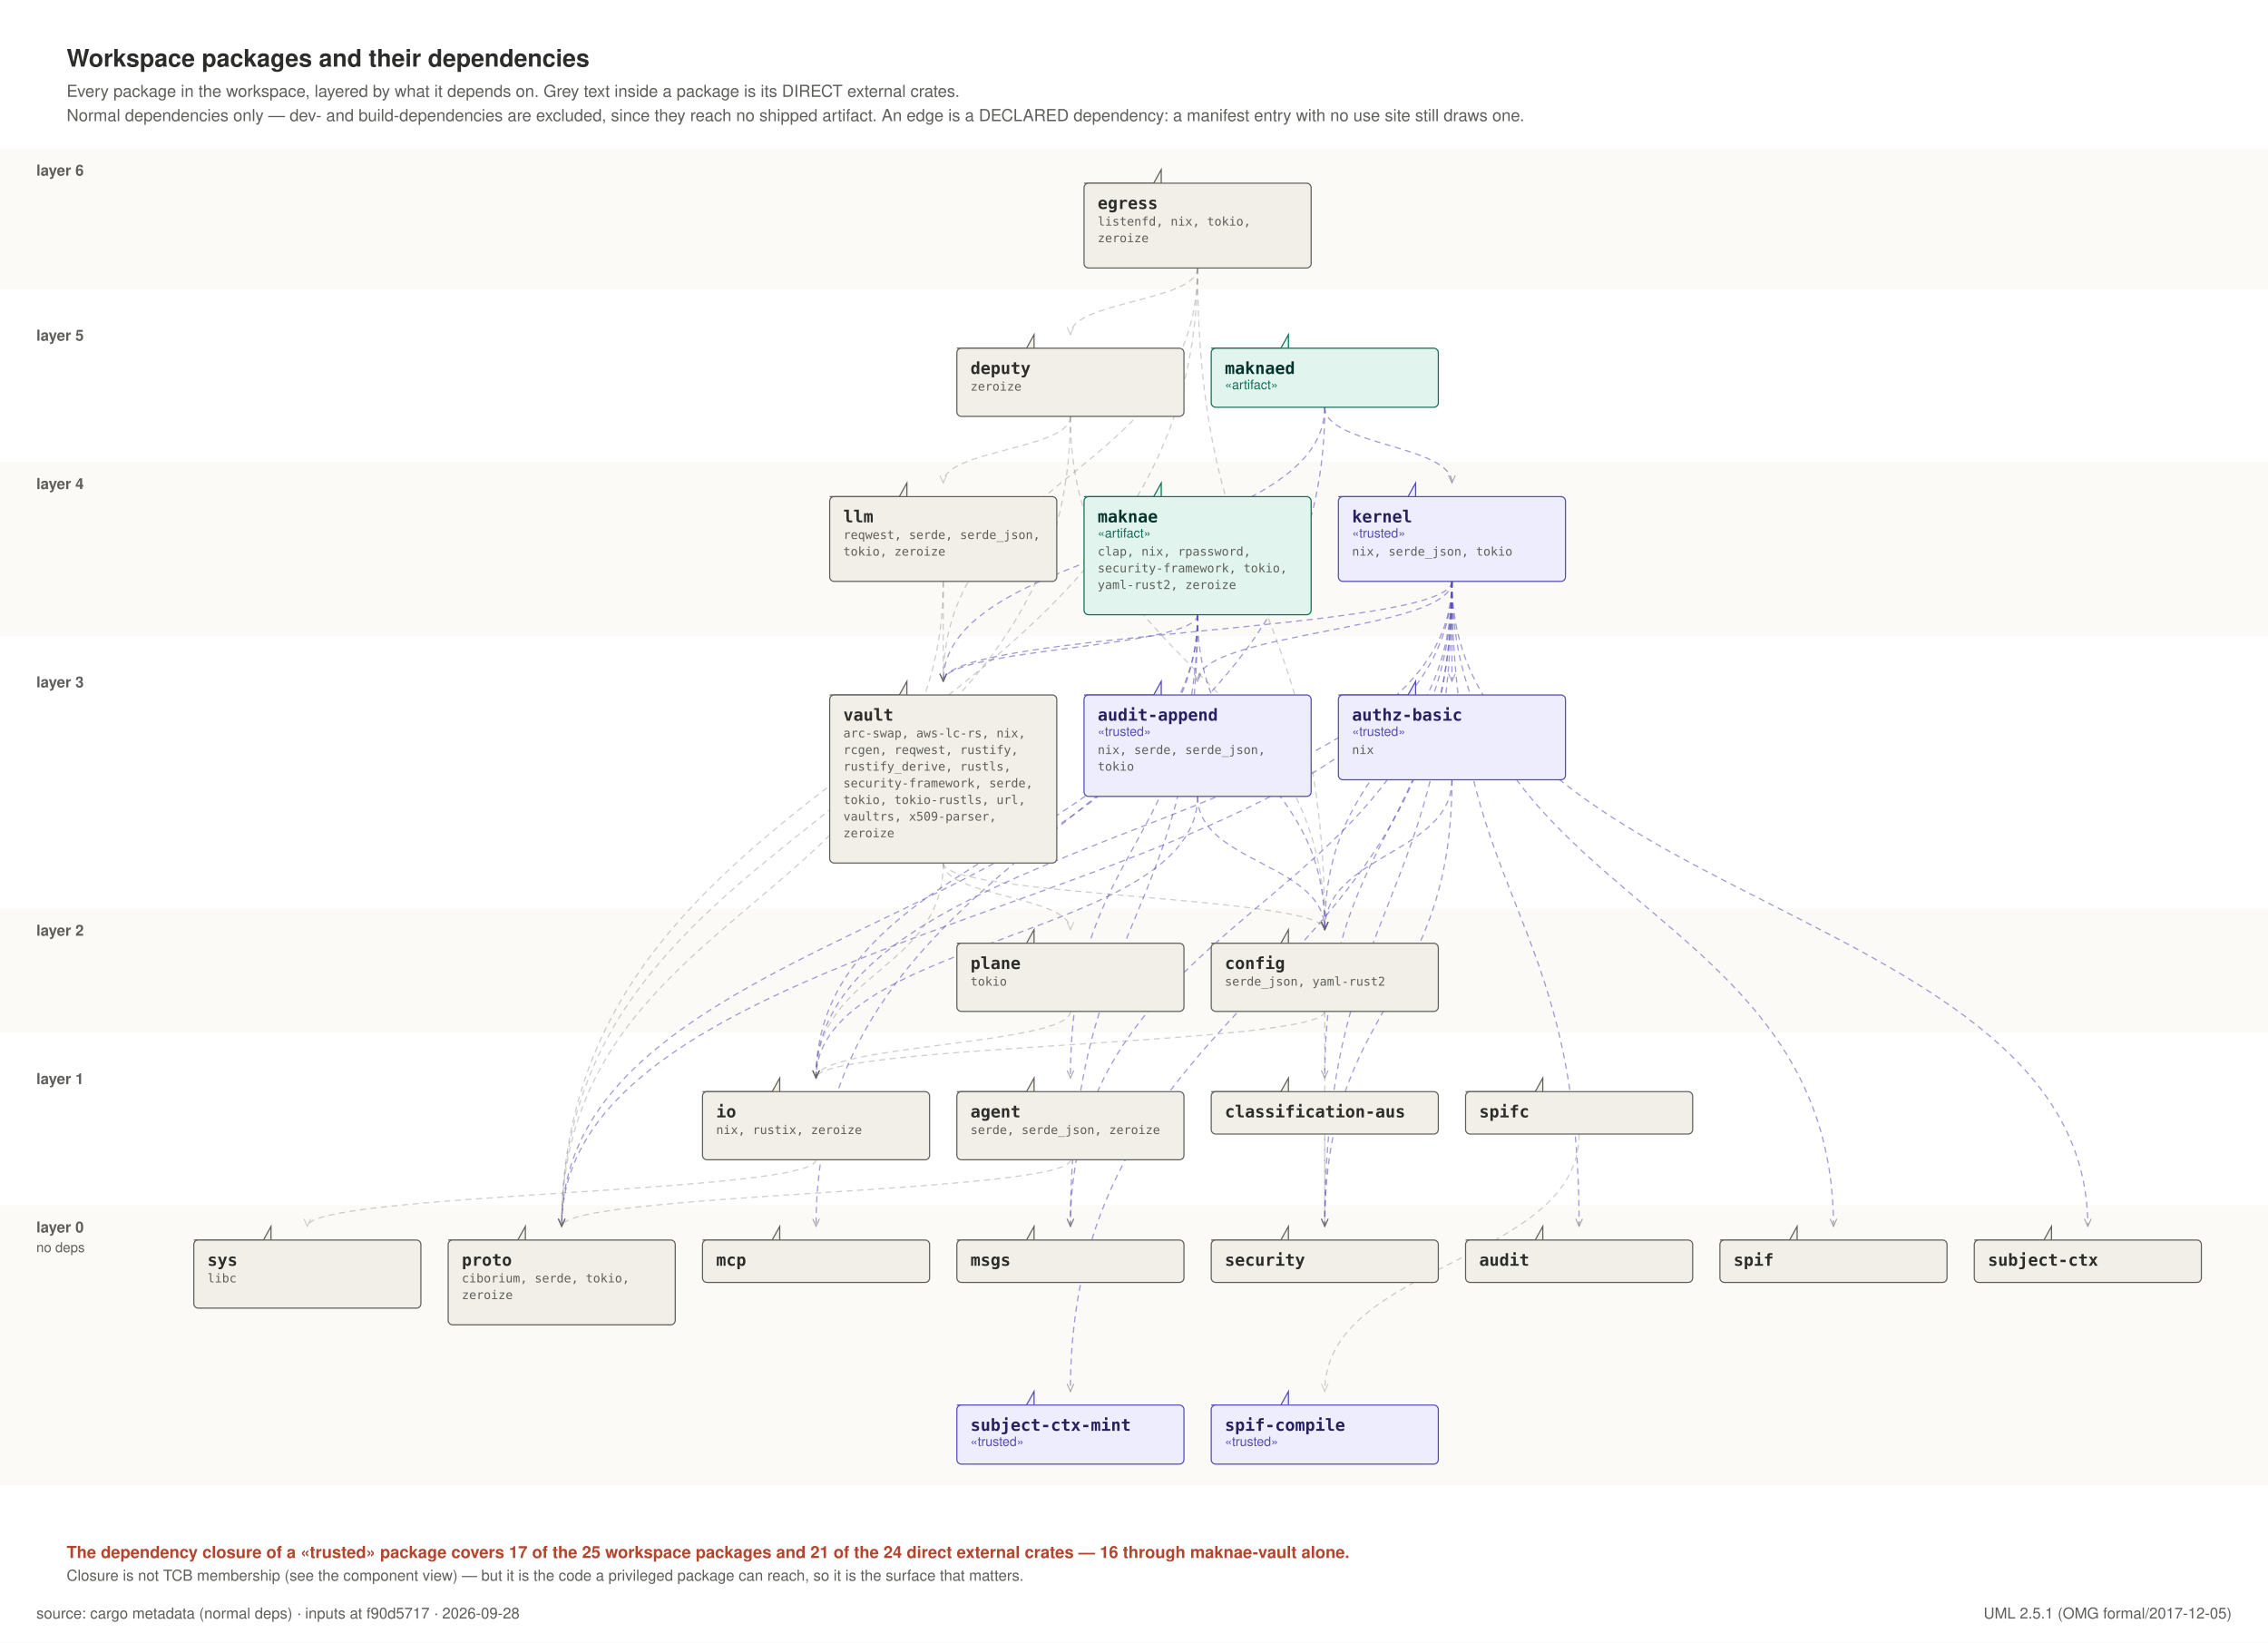
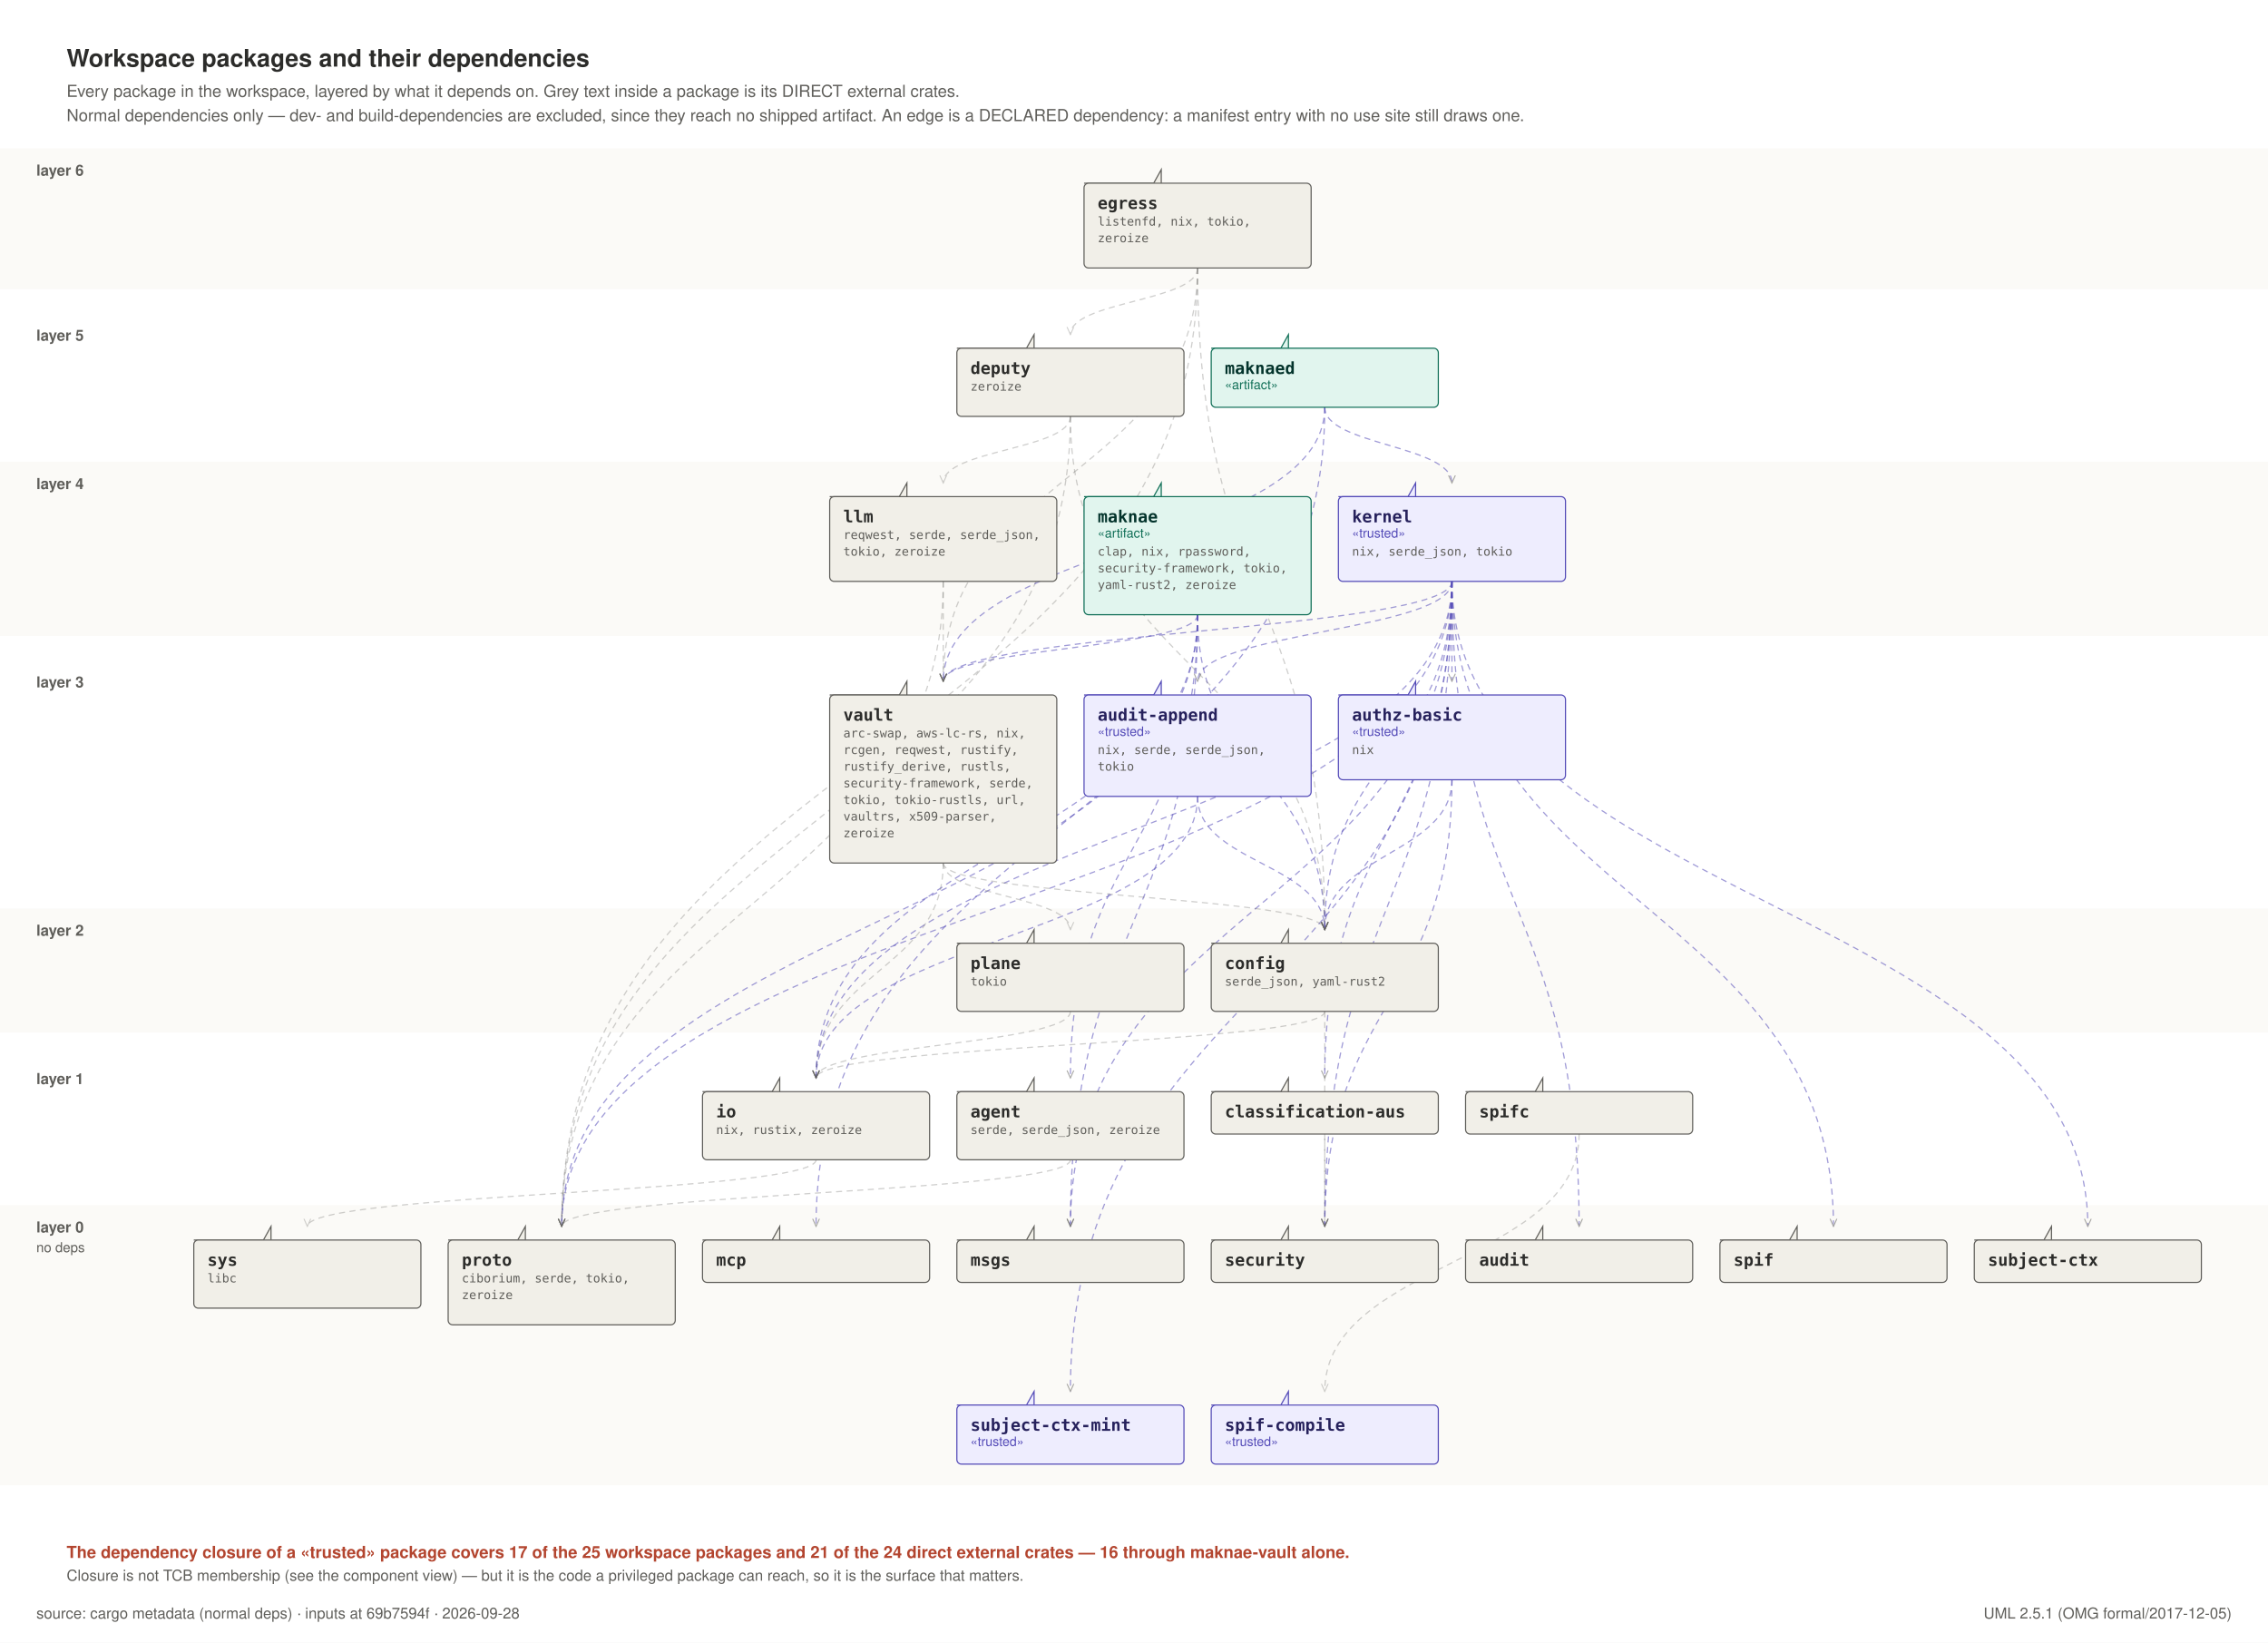
<svg xmlns="http://www.w3.org/2000/svg" width="1498" height="1085" viewBox="0 0 1498 1085" role="img">
  <rect x="0" y="0" width="1498" height="1085" fill="#FFFFFF" />
  <text x="44" y="44" text-anchor="start" font-family="Helvetica, Arial, sans-serif" font-size="16" font-weight="600" fill="#2C2C2A">Workspace packages and their dependencies</text>
  <text x="44" y="64" text-anchor="start" font-family="Helvetica, Arial, sans-serif" font-size="11" font-weight="400" fill="#5F5E5A">Every package in the workspace, layered by what it depends on. Grey text inside a package is its DIRECT external crates.</text>
  <text x="44" y="80" text-anchor="start" font-family="Helvetica, Arial, sans-serif" font-size="11" font-weight="400" fill="#5F5E5A">Normal dependencies only — dev- and build-dependencies are excluded, since they reach no shipped artifact. An edge is a DECLARED dependency: a manifest entry with no use site still draws one.</text>
  <rect x="0" y="98" width="1498" height="93" fill="#FBFAF7" />
  <text x="24" y="116" text-anchor="start" font-family="Helvetica, Arial, sans-serif" font-size="10" font-weight="600" fill="#5F5E5A">layer 6</text>
  <rect x="0" y="207" width="1498" height="82" fill="#FFFFFF" />
  <text x="24" y="225" text-anchor="start" font-family="Helvetica, Arial, sans-serif" font-size="10" font-weight="600" fill="#5F5E5A">layer 5</text>
  <rect x="0" y="305" width="1498" height="115" fill="#FBFAF7" />
  <text x="24" y="323" text-anchor="start" font-family="Helvetica, Arial, sans-serif" font-size="10" font-weight="600" fill="#5F5E5A">layer 4</text>
  <rect x="0" y="436" width="1498" height="148" fill="#FFFFFF" />
  <text x="24" y="454" text-anchor="start" font-family="Helvetica, Arial, sans-serif" font-size="10" font-weight="600" fill="#5F5E5A">layer 3</text>
  <rect x="0" y="600" width="1498" height="82" fill="#FBFAF7" />
  <text x="24" y="618" text-anchor="start" font-family="Helvetica, Arial, sans-serif" font-size="10" font-weight="600" fill="#5F5E5A">layer 2</text>
  <rect x="0" y="698" width="1498" height="82" fill="#FFFFFF" />
  <text x="24" y="716" text-anchor="start" font-family="Helvetica, Arial, sans-serif" font-size="10" font-weight="600" fill="#5F5E5A">layer 1</text>
  <rect x="0" y="796" width="1498" height="185" fill="#FBFAF7" />
  <text x="24" y="814" text-anchor="start" font-family="Helvetica, Arial, sans-serif" font-size="10" font-weight="600" fill="#5F5E5A">layer 0</text>
  <text x="24" y="827" text-anchor="start" font-family="Helvetica, Arial, sans-serif" font-size="9" font-weight="400" fill="#5F5E5A">no deps</text>
  <defs>
    <marker id="dep" viewBox="0 0 10 10" refX="9" refY="5" markerWidth="7" markerHeight="7" orient="auto-start-reverse">
      <path d="M 0 1 L 9 5 L 0 9" fill="none" stroke="#5F5E5A" stroke-width="1.2" />
    </marker>
  </defs>
  <path d="M 791 406 C 791 559 707 559 707 712" fill="none" stroke="#534AB7" stroke-width="0.8" stroke-dasharray="4 3" opacity="0.55" marker-end="url(#dep)" />
  <path d="M 791 406 C 791 510 875 510 875 614" fill="none" stroke="#534AB7" stroke-width="0.8" stroke-dasharray="4 3" opacity="0.55" marker-end="url(#dep)" />
  <path d="M 791 406 C 791 559 539 559 539 712" fill="none" stroke="#534AB7" stroke-width="0.8" stroke-dasharray="4 3" opacity="0.55" marker-end="url(#dep)" />
  <path d="M 791 406 C 791 608 707 608 707 810" fill="none" stroke="#534AB7" stroke-width="0.8" stroke-dasharray="4 3" opacity="0.55" marker-end="url(#dep)" />
  <path d="M 791 406 C 791 608 371 608 371 810" fill="none" stroke="#534AB7" stroke-width="0.8" stroke-dasharray="4 3" opacity="0.55" marker-end="url(#dep)" />
  <path d="M 791 406 C 791 428 623 428 623 450" fill="none" stroke="#534AB7" stroke-width="0.8" stroke-dasharray="4 3" opacity="0.55" marker-end="url(#dep)" />
  <path d="M 707 766 C 707 788 371 788 371 810" fill="none" stroke="#5F5E5A" stroke-width="0.8" stroke-dasharray="4 3" opacity="0.3" marker-end="url(#dep)" />
  <path d="M 791 526 C 791 570 875 570 875 614" fill="none" stroke="#534AB7" stroke-width="0.8" stroke-dasharray="4 3" opacity="0.55" marker-end="url(#dep)" />
  <path d="M 791 526 C 791 619 539 619 539 712" fill="none" stroke="#534AB7" stroke-width="0.8" stroke-dasharray="4 3" opacity="0.55" marker-end="url(#dep)" />
  <path d="M 959 515 C 959 564 875 564 875 614" fill="none" stroke="#534AB7" stroke-width="0.8" stroke-dasharray="4 3" opacity="0.55" marker-end="url(#dep)" />
  <path d="M 959 515 C 959 662 875 662 875 810" fill="none" stroke="#534AB7" stroke-width="0.8" stroke-dasharray="4 3" opacity="0.55" marker-end="url(#dep)" />
  <path d="M 875 749 C 875 780 875 780 875 810" fill="none" stroke="#5F5E5A" stroke-width="0.8" stroke-dasharray="4 3" opacity="0.3" marker-end="url(#dep)" />
  <path d="M 875 668 C 875 690 539 690 539 712" fill="none" stroke="#5F5E5A" stroke-width="0.8" stroke-dasharray="4 3" opacity="0.3" marker-end="url(#dep)" />
  <path d="M 875 668 C 875 739 875 739 875 810" fill="none" stroke="#5F5E5A" stroke-width="0.8" stroke-dasharray="4 3" opacity="0.3" marker-end="url(#dep)" />
  <path d="M 707 275 C 707 444 875 444 875 614" fill="none" stroke="#5F5E5A" stroke-width="0.8" stroke-dasharray="4 3" opacity="0.3" marker-end="url(#dep)" />
  <path d="M 707 275 C 707 297 623 297 623 319" fill="none" stroke="#5F5E5A" stroke-width="0.8" stroke-dasharray="4 3" opacity="0.3" marker-end="url(#dep)" />
  <path d="M 707 275 C 707 542 371 542 371 810" fill="none" stroke="#5F5E5A" stroke-width="0.8" stroke-dasharray="4 3" opacity="0.3" marker-end="url(#dep)" />
  <path d="M 791 177 C 791 396 875 396 875 614" fill="none" stroke="#5F5E5A" stroke-width="0.8" stroke-dasharray="4 3" opacity="0.3" marker-end="url(#dep)" />
  <path d="M 791 177 C 791 199 707 199 707 221" fill="none" stroke="#5F5E5A" stroke-width="0.8" stroke-dasharray="4 3" opacity="0.3" marker-end="url(#dep)" />
  <path d="M 791 177 C 791 494 371 494 371 810" fill="none" stroke="#5F5E5A" stroke-width="0.8" stroke-dasharray="4 3" opacity="0.3" marker-end="url(#dep)" />
  <path d="M 791 177 C 791 314 623 314 623 450" fill="none" stroke="#5F5E5A" stroke-width="0.8" stroke-dasharray="4 3" opacity="0.3" marker-end="url(#dep)" />
  <path d="M 539 766 C 539 788 203 788 203 810" fill="none" stroke="#5F5E5A" stroke-width="0.8" stroke-dasharray="4 3" opacity="0.3" marker-end="url(#dep)" />
  <path d="M 959 384 C 959 597 1043 597 1043 810" fill="none" stroke="#534AB7" stroke-width="0.8" stroke-dasharray="4 3" opacity="0.55" marker-end="url(#dep)" />
  <path d="M 959 384 C 959 417 791 417 791 450" fill="none" stroke="#534AB7" stroke-width="0.8" stroke-dasharray="4 3" opacity="0.55" marker-end="url(#dep)" />
  <path d="M 959 384 C 959 417 959 417 959 450" fill="none" stroke="#534AB7" stroke-width="0.8" stroke-dasharray="4 3" opacity="0.55" marker-end="url(#dep)" />
  <path d="M 959 384 C 959 548 875 548 875 712" fill="none" stroke="#534AB7" stroke-width="0.8" stroke-dasharray="4 3" opacity="0.55" marker-end="url(#dep)" />
  <path d="M 959 384 C 959 499 875 499 875 614" fill="none" stroke="#534AB7" stroke-width="0.8" stroke-dasharray="4 3" opacity="0.55" marker-end="url(#dep)" />
  <path d="M 959 384 C 959 548 539 548 539 712" fill="none" stroke="#534AB7" stroke-width="0.8" stroke-dasharray="4 3" opacity="0.55" marker-end="url(#dep)" />
  <path d="M 959 384 C 959 597 707 597 707 810" fill="none" stroke="#534AB7" stroke-width="0.8" stroke-dasharray="4 3" opacity="0.55" marker-end="url(#dep)" />
  <path d="M 959 384 C 959 597 371 597 371 810" fill="none" stroke="#534AB7" stroke-width="0.8" stroke-dasharray="4 3" opacity="0.55" marker-end="url(#dep)" />
  <path d="M 959 384 C 959 597 875 597 875 810" fill="none" stroke="#534AB7" stroke-width="0.8" stroke-dasharray="4 3" opacity="0.55" marker-end="url(#dep)" />
  <path d="M 959 384 C 959 597 1211 597 1211 810" fill="none" stroke="#534AB7" stroke-width="0.8" stroke-dasharray="4 3" opacity="0.55" marker-end="url(#dep)" />
  <path d="M 959 384 C 959 597 1379 597 1379 810" fill="none" stroke="#534AB7" stroke-width="0.8" stroke-dasharray="4 3" opacity="0.55" marker-end="url(#dep)" />
  <path d="M 959 384 C 959 652 707 652 707 919" fill="none" stroke="#534AB7" stroke-width="0.8" stroke-dasharray="4 3" opacity="0.55" marker-end="url(#dep)" />
  <path d="M 959 384 C 959 417 623 417 623 450" fill="none" stroke="#534AB7" stroke-width="0.8" stroke-dasharray="4 3" opacity="0.55" marker-end="url(#dep)" />
  <path d="M 623 384 C 623 597 371 597 371 810" fill="none" stroke="#5F5E5A" stroke-width="0.8" stroke-dasharray="4 3" opacity="0.3" marker-end="url(#dep)" />
  <path d="M 623 384 C 623 417 623 417 623 450" fill="none" stroke="#5F5E5A" stroke-width="0.8" stroke-dasharray="4 3" opacity="0.3" marker-end="url(#dep)" />
  <path d="M 707 668 C 707 690 539 690 539 712" fill="none" stroke="#5F5E5A" stroke-width="0.8" stroke-dasharray="4 3" opacity="0.3" marker-end="url(#dep)" />
  <path d="M 1043 749 C 1043 834 875 834 875 919" fill="none" stroke="#5F5E5A" stroke-width="0.8" stroke-dasharray="4 3" opacity="0.3" marker-end="url(#dep)" />
  <path d="M 623 570 C 623 592 875 592 875 614" fill="none" stroke="#5F5E5A" stroke-width="0.8" stroke-dasharray="4 3" opacity="0.3" marker-end="url(#dep)" />
  <path d="M 623 570 C 623 641 539 641 539 712" fill="none" stroke="#5F5E5A" stroke-width="0.8" stroke-dasharray="4 3" opacity="0.3" marker-end="url(#dep)" />
  <path d="M 623 570 C 623 592 707 592 707 614" fill="none" stroke="#5F5E5A" stroke-width="0.8" stroke-dasharray="4 3" opacity="0.3" marker-end="url(#dep)" />
  <path d="M 875 269 C 875 294 959 294 959 319" fill="none" stroke="#534AB7" stroke-width="0.8" stroke-dasharray="4 3" opacity="0.55" marker-end="url(#dep)" />
  <path d="M 875 269 C 875 540 539 540 539 810" fill="none" stroke="#534AB7" stroke-width="0.8" stroke-dasharray="4 3" opacity="0.55" marker-end="url(#dep)" />
  <path d="M 875 269 C 875 360 623 360 623 450" fill="none" stroke="#534AB7" stroke-width="0.8" stroke-dasharray="4 3" opacity="0.55" marker-end="url(#dep)" />
  <path d="M 716.0 121 h 46 l 5 -9 h 0 v 9" fill="#F1EFE8" stroke="#5F5E5A" stroke-width="0.75" />
  <rect x="716.0" y="121" width="150" height="56" rx="3" fill="#F1EFE8" stroke="#5F5E5A" stroke-width="0.75" />
  <text x="725.0" y="138" text-anchor="start" font-family="ui-monospace, SFMono-Regular, Menlo, monospace" font-size="11" font-weight="600" fill="#2C2C2A">egress</text>
  <text x="725.0" y="149" text-anchor="start" font-family="ui-monospace, SFMono-Regular, Menlo, monospace" font-size="8" font-weight="400" fill="#5F5E5A">listenfd, nix, tokio,</text>
  <text x="725.0" y="160" text-anchor="start" font-family="ui-monospace, SFMono-Regular, Menlo, monospace" font-size="8" font-weight="400" fill="#5F5E5A">zeroize</text>
  <path d="M 632.0 230 h 46 l 5 -9 h 0 v 9" fill="#F1EFE8" stroke="#5F5E5A" stroke-width="0.75" />
  <rect x="632.0" y="230" width="150" height="45" rx="3" fill="#F1EFE8" stroke="#5F5E5A" stroke-width="0.75" />
  <text x="641.0" y="247" text-anchor="start" font-family="ui-monospace, SFMono-Regular, Menlo, monospace" font-size="11" font-weight="600" fill="#2C2C2A">deputy</text>
  <text x="641.0" y="258" text-anchor="start" font-family="ui-monospace, SFMono-Regular, Menlo, monospace" font-size="8" font-weight="400" fill="#5F5E5A">zeroize</text>
  <path d="M 800.0 230 h 46 l 5 -9 h 0 v 9" fill="#E1F5EE" stroke="#0F6E56" stroke-width="0.75" />
  <rect x="800.0" y="230" width="150" height="39" rx="3" fill="#E1F5EE" stroke="#0F6E56" stroke-width="0.75" />
  <text x="809.0" y="247" text-anchor="start" font-family="ui-monospace, SFMono-Regular, Menlo, monospace" font-size="11" font-weight="600" fill="#04342C">maknaed</text>
  <text x="809.0" y="257" text-anchor="start" font-family="Helvetica, Arial, sans-serif" font-size="8.5" font-weight="400" fill="#0F6E56">«artifact»</text>
  <path d="M 548.0 328 h 46 l 5 -9 h 0 v 9" fill="#F1EFE8" stroke="#5F5E5A" stroke-width="0.75" />
  <rect x="548.0" y="328" width="150" height="56" rx="3" fill="#F1EFE8" stroke="#5F5E5A" stroke-width="0.75" />
  <text x="557.0" y="345" text-anchor="start" font-family="ui-monospace, SFMono-Regular, Menlo, monospace" font-size="11" font-weight="600" fill="#2C2C2A">llm</text>
  <text x="557.0" y="356" text-anchor="start" font-family="ui-monospace, SFMono-Regular, Menlo, monospace" font-size="8" font-weight="400" fill="#5F5E5A">reqwest, serde, serde_json,</text>
  <text x="557.0" y="367" text-anchor="start" font-family="ui-monospace, SFMono-Regular, Menlo, monospace" font-size="8" font-weight="400" fill="#5F5E5A">tokio, zeroize</text>
  <path d="M 716.0 328 h 46 l 5 -9 h 0 v 9" fill="#E1F5EE" stroke="#0F6E56" stroke-width="0.75" />
  <rect x="716.0" y="328" width="150" height="78" rx="3" fill="#E1F5EE" stroke="#0F6E56" stroke-width="0.75" />
  <text x="725.0" y="345" text-anchor="start" font-family="ui-monospace, SFMono-Regular, Menlo, monospace" font-size="11" font-weight="600" fill="#04342C">maknae</text>
  <text x="725.0" y="355" text-anchor="start" font-family="Helvetica, Arial, sans-serif" font-size="8.5" font-weight="400" fill="#0F6E56">«artifact»</text>
  <text x="725.0" y="367" text-anchor="start" font-family="ui-monospace, SFMono-Regular, Menlo, monospace" font-size="8" font-weight="400" fill="#5F5E5A">clap, nix, rpassword,</text>
  <text x="725.0" y="378" text-anchor="start" font-family="ui-monospace, SFMono-Regular, Menlo, monospace" font-size="8" font-weight="400" fill="#5F5E5A">security-framework, tokio,</text>
  <text x="725.0" y="389" text-anchor="start" font-family="ui-monospace, SFMono-Regular, Menlo, monospace" font-size="8" font-weight="400" fill="#5F5E5A">yaml-rust2, zeroize</text>
  <path d="M 884.0 328 h 46 l 5 -9 h 0 v 9" fill="#EEEDFE" stroke="#534AB7" stroke-width="0.75" />
  <rect x="884.0" y="328" width="150" height="56" rx="3" fill="#EEEDFE" stroke="#534AB7" stroke-width="0.75" />
  <text x="893.0" y="345" text-anchor="start" font-family="ui-monospace, SFMono-Regular, Menlo, monospace" font-size="11" font-weight="600" fill="#26215C">kernel</text>
  <text x="893.0" y="355" text-anchor="start" font-family="Helvetica, Arial, sans-serif" font-size="8.5" font-weight="400" fill="#534AB7">«trusted»</text>
  <text x="893.0" y="367" text-anchor="start" font-family="ui-monospace, SFMono-Regular, Menlo, monospace" font-size="8" font-weight="400" fill="#5F5E5A">nix, serde_json, tokio</text>
  <path d="M 548.0 459 h 46 l 5 -9 h 0 v 9" fill="#F1EFE8" stroke="#5F5E5A" stroke-width="0.75" />
  <rect x="548.0" y="459" width="150" height="111" rx="3" fill="#F1EFE8" stroke="#5F5E5A" stroke-width="0.75" />
  <text x="557.0" y="476" text-anchor="start" font-family="ui-monospace, SFMono-Regular, Menlo, monospace" font-size="11" font-weight="600" fill="#2C2C2A">vault</text>
  <text x="557.0" y="487" text-anchor="start" font-family="ui-monospace, SFMono-Regular, Menlo, monospace" font-size="8" font-weight="400" fill="#5F5E5A">arc-swap, aws-lc-rs, nix,</text>
  <text x="557.0" y="498" text-anchor="start" font-family="ui-monospace, SFMono-Regular, Menlo, monospace" font-size="8" font-weight="400" fill="#5F5E5A">rcgen, reqwest, rustify,</text>
  <text x="557.0" y="509" text-anchor="start" font-family="ui-monospace, SFMono-Regular, Menlo, monospace" font-size="8" font-weight="400" fill="#5F5E5A">rustify_derive, rustls,</text>
  <text x="557.0" y="520" text-anchor="start" font-family="ui-monospace, SFMono-Regular, Menlo, monospace" font-size="8" font-weight="400" fill="#5F5E5A">security-framework, serde,</text>
  <text x="557.0" y="531" text-anchor="start" font-family="ui-monospace, SFMono-Regular, Menlo, monospace" font-size="8" font-weight="400" fill="#5F5E5A">tokio, tokio-rustls, url,</text>
  <text x="557.0" y="542" text-anchor="start" font-family="ui-monospace, SFMono-Regular, Menlo, monospace" font-size="8" font-weight="400" fill="#5F5E5A">vaultrs, x509-parser,</text>
  <text x="557.0" y="553" text-anchor="start" font-family="ui-monospace, SFMono-Regular, Menlo, monospace" font-size="8" font-weight="400" fill="#5F5E5A">zeroize</text>
  <path d="M 716.0 459 h 46 l 5 -9 h 0 v 9" fill="#EEEDFE" stroke="#534AB7" stroke-width="0.75" />
  <rect x="716.0" y="459" width="150" height="67" rx="3" fill="#EEEDFE" stroke="#534AB7" stroke-width="0.75" />
  <text x="725.0" y="476" text-anchor="start" font-family="ui-monospace, SFMono-Regular, Menlo, monospace" font-size="11" font-weight="600" fill="#26215C">audit-append</text>
  <text x="725.0" y="486" text-anchor="start" font-family="Helvetica, Arial, sans-serif" font-size="8.5" font-weight="400" fill="#534AB7">«trusted»</text>
  <text x="725.0" y="498" text-anchor="start" font-family="ui-monospace, SFMono-Regular, Menlo, monospace" font-size="8" font-weight="400" fill="#5F5E5A">nix, serde, serde_json,</text>
  <text x="725.0" y="509" text-anchor="start" font-family="ui-monospace, SFMono-Regular, Menlo, monospace" font-size="8" font-weight="400" fill="#5F5E5A">tokio</text>
  <path d="M 884.0 459 h 46 l 5 -9 h 0 v 9" fill="#EEEDFE" stroke="#534AB7" stroke-width="0.75" />
  <rect x="884.0" y="459" width="150" height="56" rx="3" fill="#EEEDFE" stroke="#534AB7" stroke-width="0.75" />
  <text x="893.0" y="476" text-anchor="start" font-family="ui-monospace, SFMono-Regular, Menlo, monospace" font-size="11" font-weight="600" fill="#26215C">authz-basic</text>
  <text x="893.0" y="486" text-anchor="start" font-family="Helvetica, Arial, sans-serif" font-size="8.5" font-weight="400" fill="#534AB7">«trusted»</text>
  <text x="893.0" y="498" text-anchor="start" font-family="ui-monospace, SFMono-Regular, Menlo, monospace" font-size="8" font-weight="400" fill="#5F5E5A">nix</text>
  <path d="M 632.0 623 h 46 l 5 -9 h 0 v 9" fill="#F1EFE8" stroke="#5F5E5A" stroke-width="0.75" />
  <rect x="632.0" y="623" width="150" height="45" rx="3" fill="#F1EFE8" stroke="#5F5E5A" stroke-width="0.75" />
  <text x="641.0" y="640" text-anchor="start" font-family="ui-monospace, SFMono-Regular, Menlo, monospace" font-size="11" font-weight="600" fill="#2C2C2A">plane</text>
  <text x="641.0" y="651" text-anchor="start" font-family="ui-monospace, SFMono-Regular, Menlo, monospace" font-size="8" font-weight="400" fill="#5F5E5A">tokio</text>
  <path d="M 800.0 623 h 46 l 5 -9 h 0 v 9" fill="#F1EFE8" stroke="#5F5E5A" stroke-width="0.75" />
  <rect x="800.0" y="623" width="150" height="45" rx="3" fill="#F1EFE8" stroke="#5F5E5A" stroke-width="0.75" />
  <text x="809.0" y="640" text-anchor="start" font-family="ui-monospace, SFMono-Regular, Menlo, monospace" font-size="11" font-weight="600" fill="#2C2C2A">config</text>
  <text x="809.0" y="651" text-anchor="start" font-family="ui-monospace, SFMono-Regular, Menlo, monospace" font-size="8" font-weight="400" fill="#5F5E5A">serde_json, yaml-rust2</text>
  <path d="M 464.0 721 h 46 l 5 -9 h 0 v 9" fill="#F1EFE8" stroke="#5F5E5A" stroke-width="0.75" />
  <rect x="464.0" y="721" width="150" height="45" rx="3" fill="#F1EFE8" stroke="#5F5E5A" stroke-width="0.75" />
  <text x="473.0" y="738" text-anchor="start" font-family="ui-monospace, SFMono-Regular, Menlo, monospace" font-size="11" font-weight="600" fill="#2C2C2A">io</text>
  <text x="473.0" y="749" text-anchor="start" font-family="ui-monospace, SFMono-Regular, Menlo, monospace" font-size="8" font-weight="400" fill="#5F5E5A">nix, rustix, zeroize</text>
  <path d="M 632.0 721 h 46 l 5 -9 h 0 v 9" fill="#F1EFE8" stroke="#5F5E5A" stroke-width="0.75" />
  <rect x="632.0" y="721" width="150" height="45" rx="3" fill="#F1EFE8" stroke="#5F5E5A" stroke-width="0.75" />
  <text x="641.0" y="738" text-anchor="start" font-family="ui-monospace, SFMono-Regular, Menlo, monospace" font-size="11" font-weight="600" fill="#2C2C2A">agent</text>
  <text x="641.0" y="749" text-anchor="start" font-family="ui-monospace, SFMono-Regular, Menlo, monospace" font-size="8" font-weight="400" fill="#5F5E5A">serde, serde_json, zeroize</text>
  <path d="M 800.0 721 h 46 l 5 -9 h 0 v 9" fill="#F1EFE8" stroke="#5F5E5A" stroke-width="0.75" />
  <rect x="800.0" y="721" width="150" height="28" rx="3" fill="#F1EFE8" stroke="#5F5E5A" stroke-width="0.75" />
  <text x="809.0" y="738" text-anchor="start" font-family="ui-monospace, SFMono-Regular, Menlo, monospace" font-size="11" font-weight="600" fill="#2C2C2A">classification-aus</text>
  <path d="M 968.0 721 h 46 l 5 -9 h 0 v 9" fill="#F1EFE8" stroke="#5F5E5A" stroke-width="0.75" />
  <rect x="968.0" y="721" width="150" height="28" rx="3" fill="#F1EFE8" stroke="#5F5E5A" stroke-width="0.75" />
  <text x="977.0" y="738" text-anchor="start" font-family="ui-monospace, SFMono-Regular, Menlo, monospace" font-size="11" font-weight="600" fill="#2C2C2A">spifc</text>
  <path d="M 128.0 819 h 46 l 5 -9 h 0 v 9" fill="#F1EFE8" stroke="#5F5E5A" stroke-width="0.75" />
  <rect x="128.0" y="819" width="150" height="45" rx="3" fill="#F1EFE8" stroke="#5F5E5A" stroke-width="0.75" />
  <text x="137.0" y="836" text-anchor="start" font-family="ui-monospace, SFMono-Regular, Menlo, monospace" font-size="11" font-weight="600" fill="#2C2C2A">sys</text>
  <text x="137.0" y="847" text-anchor="start" font-family="ui-monospace, SFMono-Regular, Menlo, monospace" font-size="8" font-weight="400" fill="#5F5E5A">libc</text>
  <path d="M 296.0 819 h 46 l 5 -9 h 0 v 9" fill="#F1EFE8" stroke="#5F5E5A" stroke-width="0.75" />
  <rect x="296.0" y="819" width="150" height="56" rx="3" fill="#F1EFE8" stroke="#5F5E5A" stroke-width="0.75" />
  <text x="305.0" y="836" text-anchor="start" font-family="ui-monospace, SFMono-Regular, Menlo, monospace" font-size="11" font-weight="600" fill="#2C2C2A">proto</text>
  <text x="305.0" y="847" text-anchor="start" font-family="ui-monospace, SFMono-Regular, Menlo, monospace" font-size="8" font-weight="400" fill="#5F5E5A">ciborium, serde, tokio,</text>
  <text x="305.0" y="858" text-anchor="start" font-family="ui-monospace, SFMono-Regular, Menlo, monospace" font-size="8" font-weight="400" fill="#5F5E5A">zeroize</text>
  <path d="M 464.0 819 h 46 l 5 -9 h 0 v 9" fill="#F1EFE8" stroke="#5F5E5A" stroke-width="0.75" />
  <rect x="464.0" y="819" width="150" height="28" rx="3" fill="#F1EFE8" stroke="#5F5E5A" stroke-width="0.75" />
  <text x="473.0" y="836" text-anchor="start" font-family="ui-monospace, SFMono-Regular, Menlo, monospace" font-size="11" font-weight="600" fill="#2C2C2A">mcp</text>
  <path d="M 632.0 819 h 46 l 5 -9 h 0 v 9" fill="#F1EFE8" stroke="#5F5E5A" stroke-width="0.75" />
  <rect x="632.0" y="819" width="150" height="28" rx="3" fill="#F1EFE8" stroke="#5F5E5A" stroke-width="0.75" />
  <text x="641.0" y="836" text-anchor="start" font-family="ui-monospace, SFMono-Regular, Menlo, monospace" font-size="11" font-weight="600" fill="#2C2C2A">msgs</text>
  <path d="M 800.0 819 h 46 l 5 -9 h 0 v 9" fill="#F1EFE8" stroke="#5F5E5A" stroke-width="0.75" />
  <rect x="800.0" y="819" width="150" height="28" rx="3" fill="#F1EFE8" stroke="#5F5E5A" stroke-width="0.75" />
  <text x="809.0" y="836" text-anchor="start" font-family="ui-monospace, SFMono-Regular, Menlo, monospace" font-size="11" font-weight="600" fill="#2C2C2A">security</text>
  <path d="M 968.0 819 h 46 l 5 -9 h 0 v 9" fill="#F1EFE8" stroke="#5F5E5A" stroke-width="0.75" />
  <rect x="968.0" y="819" width="150" height="28" rx="3" fill="#F1EFE8" stroke="#5F5E5A" stroke-width="0.75" />
  <text x="977.0" y="836" text-anchor="start" font-family="ui-monospace, SFMono-Regular, Menlo, monospace" font-size="11" font-weight="600" fill="#2C2C2A">audit</text>
  <path d="M 1136.0 819 h 46 l 5 -9 h 0 v 9" fill="#F1EFE8" stroke="#5F5E5A" stroke-width="0.75" />
  <rect x="1136.0" y="819" width="150" height="28" rx="3" fill="#F1EFE8" stroke="#5F5E5A" stroke-width="0.75" />
  <text x="1145.0" y="836" text-anchor="start" font-family="ui-monospace, SFMono-Regular, Menlo, monospace" font-size="11" font-weight="600" fill="#2C2C2A">spif</text>
  <path d="M 1304.0 819 h 46 l 5 -9 h 0 v 9" fill="#F1EFE8" stroke="#5F5E5A" stroke-width="0.75" />
  <rect x="1304.0" y="819" width="150" height="28" rx="3" fill="#F1EFE8" stroke="#5F5E5A" stroke-width="0.75" />
  <text x="1313.0" y="836" text-anchor="start" font-family="ui-monospace, SFMono-Regular, Menlo, monospace" font-size="11" font-weight="600" fill="#2C2C2A">subject-ctx</text>
  <path d="M 632.0 928 h 46 l 5 -9 h 0 v 9" fill="#EEEDFE" stroke="#534AB7" stroke-width="0.75" />
  <rect x="632.0" y="928" width="150" height="39" rx="3" fill="#EEEDFE" stroke="#534AB7" stroke-width="0.75" />
  <text x="641.0" y="945" text-anchor="start" font-family="ui-monospace, SFMono-Regular, Menlo, monospace" font-size="11" font-weight="600" fill="#26215C">subject-ctx-mint</text>
  <text x="641.0" y="955" text-anchor="start" font-family="Helvetica, Arial, sans-serif" font-size="8.5" font-weight="400" fill="#534AB7">«trusted»</text>
  <path d="M 800.0 928 h 46 l 5 -9 h 0 v 9" fill="#EEEDFE" stroke="#534AB7" stroke-width="0.75" />
  <rect x="800.0" y="928" width="150" height="39" rx="3" fill="#EEEDFE" stroke="#534AB7" stroke-width="0.75" />
  <text x="809.0" y="945" text-anchor="start" font-family="ui-monospace, SFMono-Regular, Menlo, monospace" font-size="11" font-weight="600" fill="#26215C">spif-compile</text>
  <text x="809.0" y="955" text-anchor="start" font-family="Helvetica, Arial, sans-serif" font-size="8.5" font-weight="400" fill="#534AB7">«trusted»</text>
  <text x="44" y="1029" text-anchor="start" font-family="Helvetica, Arial, sans-serif" font-size="11" font-weight="600" fill="#B3452F">The dependency closure of a «trusted» package covers 17 of the 25 workspace packages and 21 of the 24 direct external crates — 16 through maknae-vault alone.</text>
  <text x="44" y="1044" text-anchor="start" font-family="Helvetica, Arial, sans-serif" font-size="10" font-weight="400" fill="#5F5E5A">Closure is not TCB membership (see the component view) — but it is the code a privileged package can reach, so it is the surface that matters.</text>
-   <text x="24" y="1069" text-anchor="start" font-family="Helvetica, Arial, sans-serif" font-size="10" font-weight="400" fill="#5F5E5A">source: cargo metadata (normal deps) · inputs at f90d5717 · 2026-09-28</text>
+   <text x="24" y="1069" text-anchor="start" font-family="Helvetica, Arial, sans-serif" font-size="10" font-weight="400" fill="#5F5E5A">source: cargo metadata (normal deps) · inputs at 69b7594f · 2026-09-28</text>
  <text x="1474" y="1069" text-anchor="end" font-family="Helvetica, Arial, sans-serif" font-size="10" font-weight="400" fill="#5F5E5A">UML 2.5.1 (OMG formal/2017-12-05)</text>
</svg>
